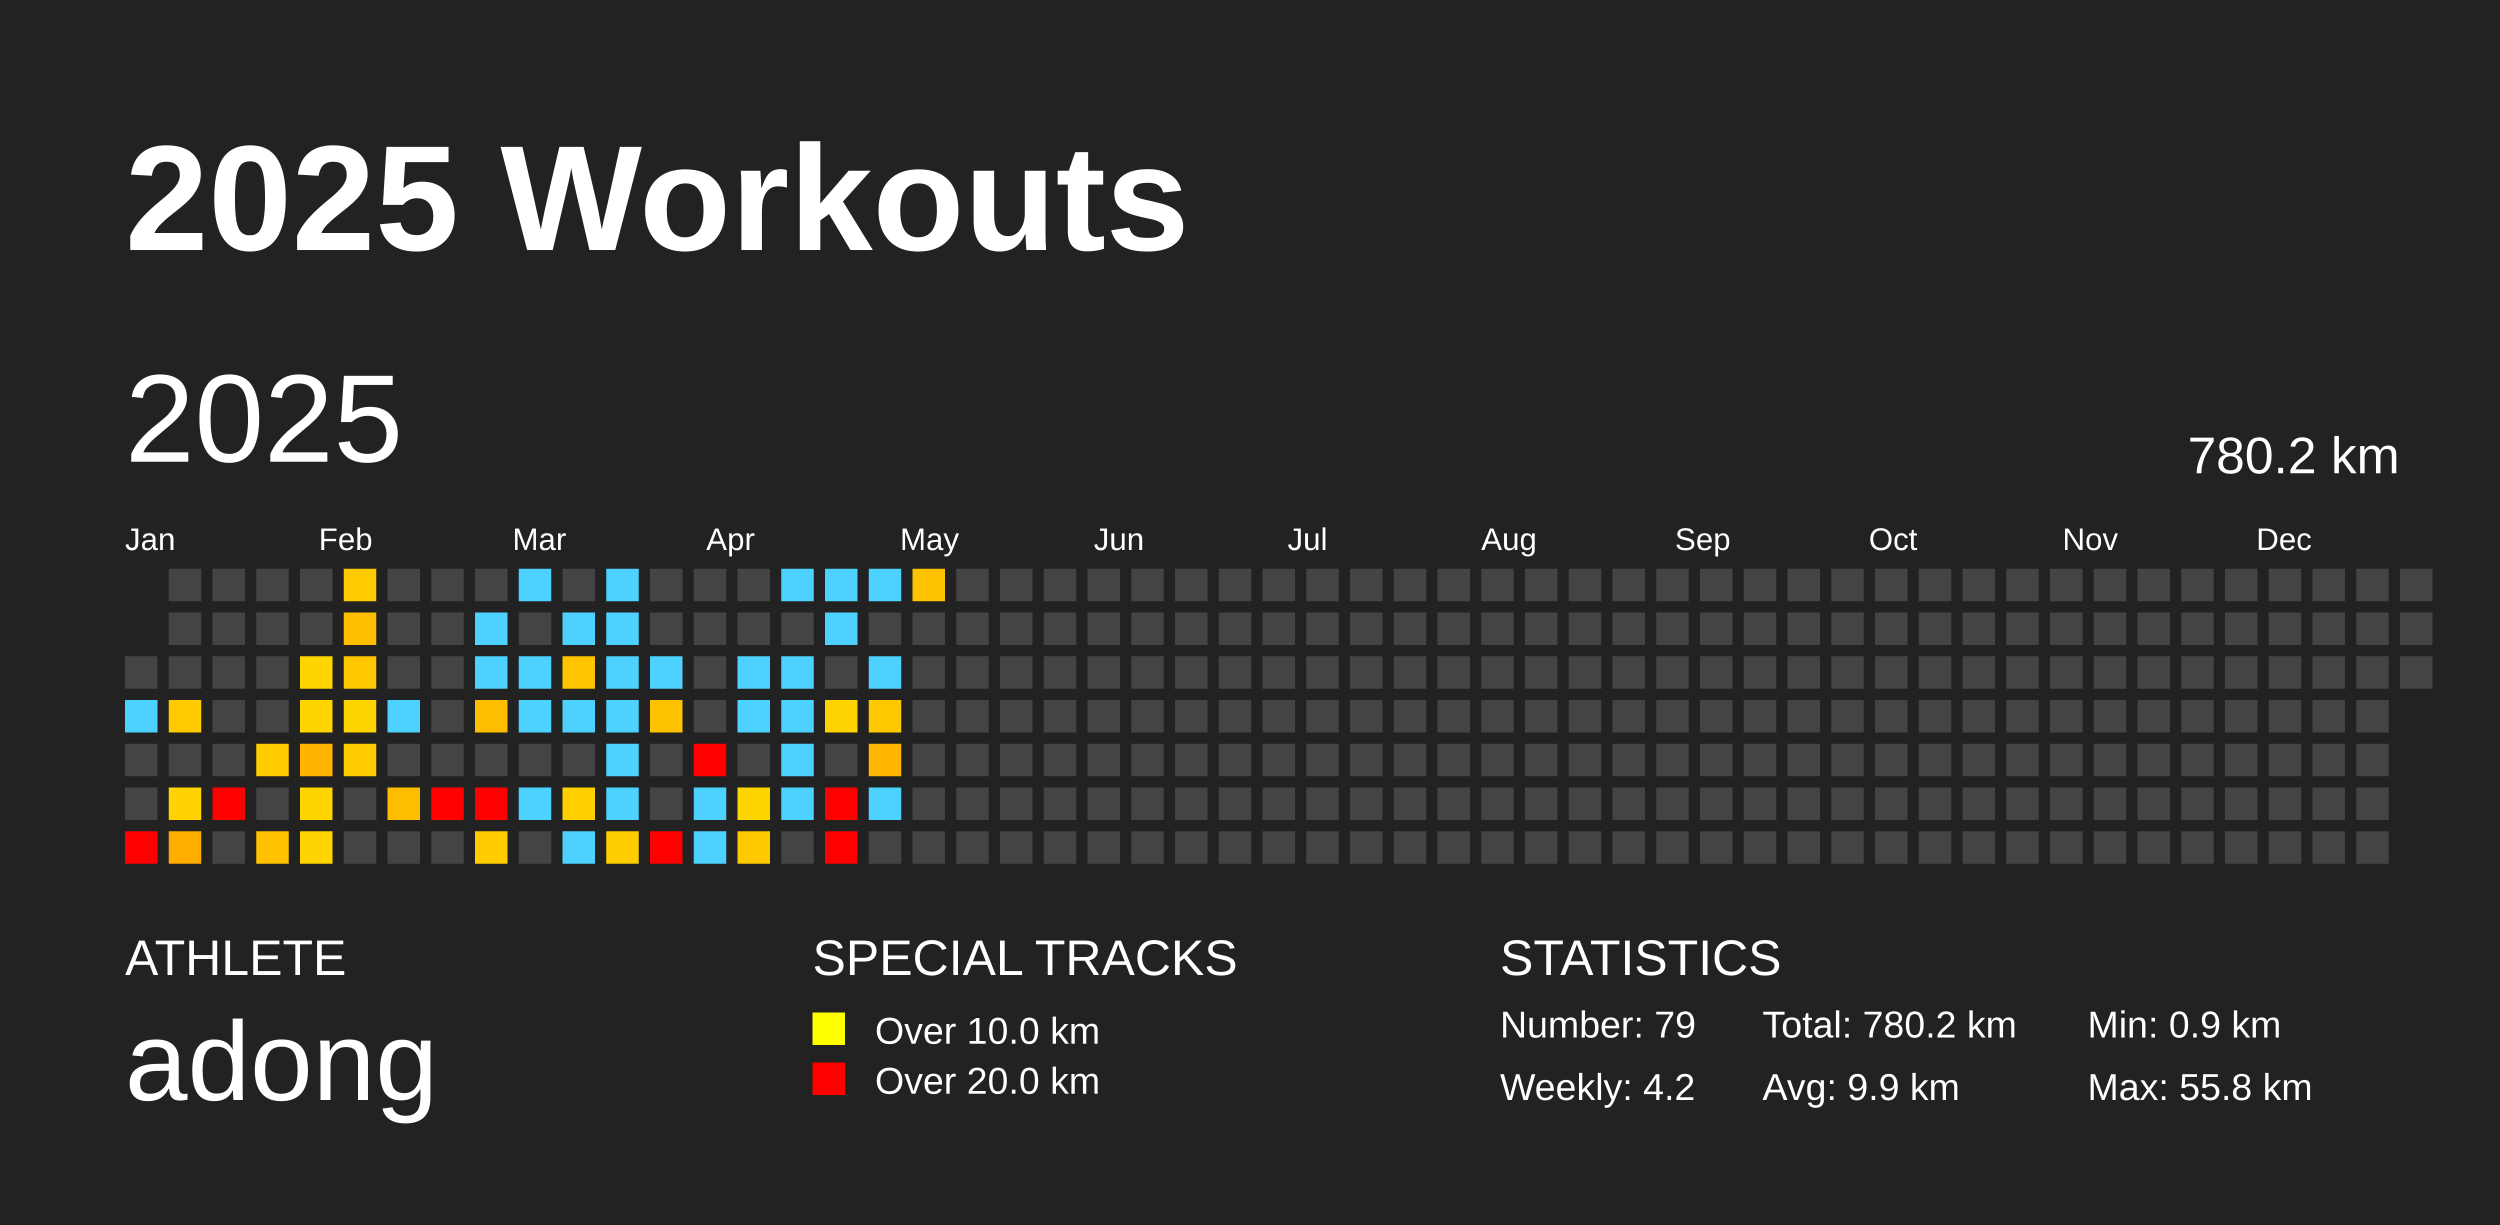
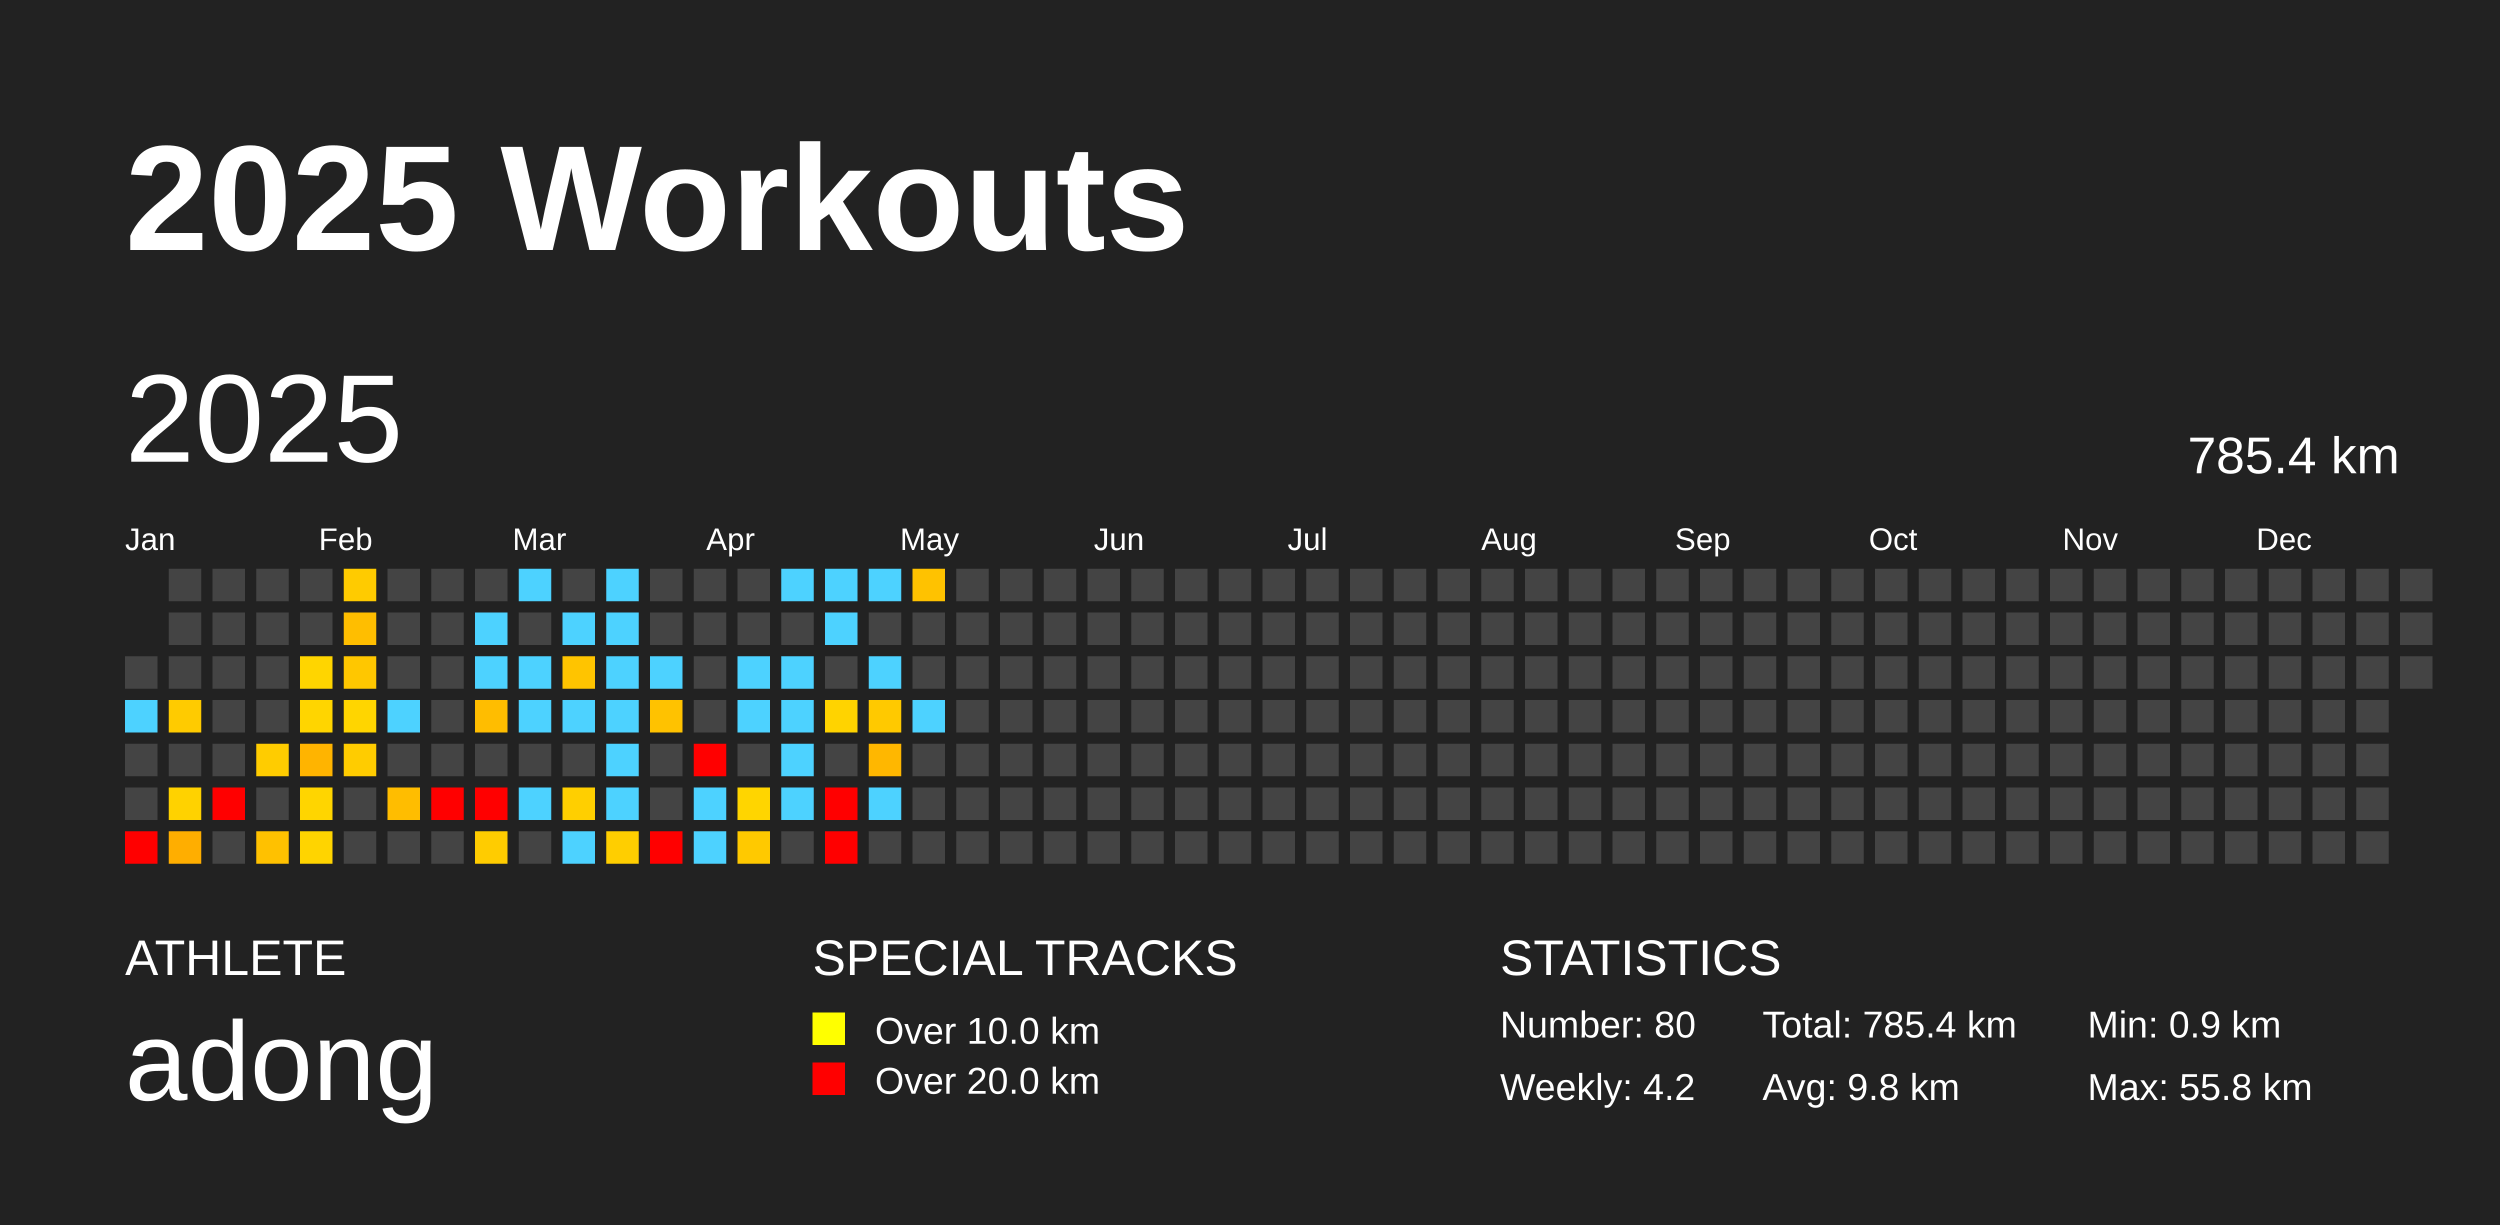
<svg xmlns="http://www.w3.org/2000/svg" baseProfile="full" height="98mm" version="1.1" viewBox="0,0,200,98" width="200mm">
  <defs />
  <rect fill="#222222" height="98" width="200" x="0" y="0" />
  <text fill="#FFFFFF" style="font-size:12px; font-family:Arial; font-weight:bold;" x="10" y="20">2025 Workouts</text>
  <text fill="#FFFFFF" style="font-size:4px; font-family:Arial" x="10" y="78">ATHLETE</text>
  <text fill="#FFFFFF" style="font-size:9px; font-family:Arial" x="10" y="88">adong</text>
  <text fill="#FFFFFF" style="font-size:4px; font-family:Arial" x="65" y="78">SPECIAL TRACKS</text>
  <rect fill="yellow" height="2.6" width="2.6" x="65" y="81" />
  <text fill="#FFFFFF" style="font-size:3px; font-family:Arial" x="70" y="83.5">Over 10.0 km</text>
  <rect fill="red" height="2.6" width="2.6" x="65" y="85" />
  <text fill="#FFFFFF" style="font-size:3px; font-family:Arial" x="70" y="87.5">Over 20.0 km</text>
  <text fill="#FFFFFF" style="font-size:4px; font-family:Arial" x="120" y="78">STATISTICS</text>
-   <text fill="#FFFFFF" style="font-size:3px; font-family:Arial" x="120" y="83">Number: 79</text>
+   <text fill="#FFFFFF" style="font-size:3px; font-family:Arial" x="120" y="83">Number: 80</text>
  <text fill="#FFFFFF" style="font-size:3px; font-family:Arial" x="120" y="88">Weekly: 4.2</text>
-   <text fill="#FFFFFF" style="font-size:3px; font-family:Arial" x="141" y="83">Total: 780.2 km</text>
-   <text fill="#FFFFFF" style="font-size:3px; font-family:Arial" x="141" y="88">Avg: 9.9 km</text>
+   <text fill="#FFFFFF" style="font-size:3px; font-family:Arial" x="141" y="83">Total: 785.4 km</text>
+   <text fill="#FFFFFF" style="font-size:3px; font-family:Arial" x="141" y="88">Avg: 9.8 km</text>
  <text fill="#FFFFFF" style="font-size:3px; font-family:Arial" x="167" y="83">Min: 0.9 km</text>
  <text fill="#FFFFFF" style="font-size:3px; font-family:Arial" x="167" y="88">Max: 55.8 km</text>
  <text dominant-baseline="hanging" fill="#FFFFFF" style="font-size:10.0px; font-family:Arial;" x="10" y="30">2025</text>
-   <text dominant-baseline="hanging" fill="#FFFFFF" style="font-size:4.125px; font-family:Arial;" x="175" y="35">780.2 km</text>
+   <text dominant-baseline="hanging" fill="#FFFFFF" style="font-size:4.125px; font-family:Arial;" x="175" y="35">785.4 km</text>
  <text fill="#FFFFFF" style="font-size:2.5px; font-family:Arial" x="10.0" y="44">Jan</text>
  <text fill="#FFFFFF" style="font-size:2.5px; font-family:Arial" x="25.5" y="44">Feb</text>
  <text fill="#FFFFFF" style="font-size:2.5px; font-family:Arial" x="41.0" y="44">Mar</text>
  <text fill="#FFFFFF" style="font-size:2.5px; font-family:Arial" x="56.5" y="44">Apr</text>
  <text fill="#FFFFFF" style="font-size:2.5px; font-family:Arial" x="72.0" y="44">May</text>
  <text fill="#FFFFFF" style="font-size:2.5px; font-family:Arial" x="87.5" y="44">Jun</text>
  <text fill="#FFFFFF" style="font-size:2.5px; font-family:Arial" x="103.0" y="44">Jul</text>
  <text fill="#FFFFFF" style="font-size:2.5px; font-family:Arial" x="118.5" y="44">Aug</text>
  <text fill="#FFFFFF" style="font-size:2.5px; font-family:Arial" x="134.0" y="44">Sep</text>
  <text fill="#FFFFFF" style="font-size:2.5px; font-family:Arial" x="149.5" y="44">Oct</text>
  <text fill="#FFFFFF" style="font-size:2.5px; font-family:Arial" x="165.0" y="44">Nov</text>
  <text fill="#FFFFFF" style="font-size:2.5px; font-family:Arial" x="180.5" y="44">Dec</text>
  <rect fill="#444444" height="2.6" width="2.6" x="10.0" y="52.5" />
  <rect fill="#4dd2ff" height="2.6" width="2.6" x="10.0" y="56.0" />
  <rect fill="#444444" height="2.6" width="2.6" x="10.0" y="59.5" />
  <rect fill="#444444" height="2.6" width="2.6" x="10.0" y="63.0" />
  <rect fill="red" height="2.6" width="2.6" x="10.0" y="66.5" />
  <rect fill="#444444" height="2.6" width="2.6" x="13.5" y="45.5" />
  <rect fill="#444444" height="2.6" width="2.6" x="13.5" y="49.0" />
  <rect fill="#444444" height="2.6" width="2.6" x="13.5" y="52.5" />
  <rect fill="#ffcb00" height="2.6" width="2.6" x="13.5" y="56.0" />
  <rect fill="#444444" height="2.6" width="2.6" x="13.5" y="59.5" />
  <rect fill="#ffd200" height="2.6" width="2.6" x="13.5" y="63.0" />
  <rect fill="#ffae00" height="2.6" width="2.6" x="13.5" y="66.5" />
  <rect fill="#444444" height="2.6" width="2.6" x="17.0" y="45.5" />
  <rect fill="#444444" height="2.6" width="2.6" x="17.0" y="49.0" />
  <rect fill="#444444" height="2.6" width="2.6" x="17.0" y="52.5" />
  <rect fill="#444444" height="2.6" width="2.6" x="17.0" y="56.0" />
  <rect fill="#444444" height="2.6" width="2.6" x="17.0" y="59.5" />
  <rect fill="red" height="2.6" width="2.6" x="17.0" y="63.0" />
  <rect fill="#444444" height="2.6" width="2.6" x="17.0" y="66.5" />
  <rect fill="#444444" height="2.6" width="2.6" x="20.5" y="45.5" />
  <rect fill="#444444" height="2.6" width="2.6" x="20.5" y="49.0" />
  <rect fill="#444444" height="2.6" width="2.6" x="20.5" y="52.5" />
  <rect fill="#444444" height="2.6" width="2.6" x="20.5" y="56.0" />
  <rect fill="#ffcc00" height="2.6" width="2.6" x="20.5" y="59.5" />
  <rect fill="#444444" height="2.6" width="2.6" x="20.5" y="63.0" />
  <rect fill="#ffc100" height="2.6" width="2.6" x="20.5" y="66.5" />
  <rect fill="#444444" height="2.6" width="2.6" x="24.0" y="45.5" />
  <rect fill="#444444" height="2.6" width="2.6" x="24.0" y="49.0" />
  <rect fill="#ffd500" height="2.6" width="2.6" x="24.0" y="52.5" />
  <rect fill="#ffd500" height="2.6" width="2.6" x="24.0" y="56.0" />
  <rect fill="#ffb400" height="2.6" width="2.6" x="24.0" y="59.5" />
  <rect fill="#ffd500" height="2.6" width="2.6" x="24.0" y="63.0" />
  <rect fill="#ffd400" height="2.6" width="2.6" x="24.0" y="66.5" />
  <rect fill="#ffcb00" height="2.6" width="2.6" x="27.5" y="45.5" />
  <rect fill="#ffbe00" height="2.6" width="2.6" x="27.5" y="49.0" />
  <rect fill="#ffc700" height="2.6" width="2.6" x="27.5" y="52.5" />
  <rect fill="#ffd500" height="2.6" width="2.6" x="27.5" y="56.0" />
  <rect fill="#ffcc00" height="2.6" width="2.6" x="27.5" y="59.5" />
  <rect fill="#444444" height="2.6" width="2.6" x="27.5" y="63.0" />
  <rect fill="#444444" height="2.6" width="2.6" x="27.5" y="66.5" />
  <rect fill="#444444" height="2.6" width="2.6" x="31.0" y="45.5" />
  <rect fill="#444444" height="2.6" width="2.6" x="31.0" y="49.0" />
  <rect fill="#444444" height="2.6" width="2.6" x="31.0" y="52.5" />
  <rect fill="#4dd2ff" height="2.6" width="2.6" x="31.0" y="56.0" />
  <rect fill="#444444" height="2.6" width="2.6" x="31.0" y="59.5" />
  <rect fill="#ffbd00" height="2.6" width="2.6" x="31.0" y="63.0" />
  <rect fill="#444444" height="2.6" width="2.6" x="31.0" y="66.5" />
  <rect fill="#444444" height="2.6" width="2.6" x="34.5" y="45.5" />
  <rect fill="#444444" height="2.6" width="2.6" x="34.5" y="49.0" />
  <rect fill="#444444" height="2.6" width="2.6" x="34.5" y="52.5" />
  <rect fill="#444444" height="2.6" width="2.6" x="34.5" y="56.0" />
  <rect fill="#444444" height="2.6" width="2.6" x="34.5" y="59.5" />
  <rect fill="red" height="2.6" width="2.6" x="34.5" y="63.0" />
  <rect fill="#444444" height="2.6" width="2.6" x="34.5" y="66.5" />
  <rect fill="#444444" height="2.6" width="2.6" x="38.0" y="45.5" />
  <rect fill="#4dd2ff" height="2.6" width="2.6" x="38.0" y="49.0" />
  <rect fill="#4dd2ff" height="2.6" width="2.6" x="38.0" y="52.5" />
  <rect fill="#ffbd00" height="2.6" width="2.6" x="38.0" y="56.0" />
  <rect fill="#444444" height="2.6" width="2.6" x="38.0" y="59.5" />
  <rect fill="red" height="2.6" width="2.6" x="38.0" y="63.0" />
  <rect fill="#ffcc00" height="2.6" width="2.6" x="38.0" y="66.5" />
  <rect fill="#4dd2ff" height="2.6" width="2.6" x="41.5" y="45.5" />
  <rect fill="#444444" height="2.6" width="2.6" x="41.5" y="49.0" />
  <rect fill="#4dd2ff" height="2.6" width="2.6" x="41.5" y="52.5" />
  <rect fill="#4dd2ff" height="2.6" width="2.6" x="41.5" y="56.0" />
  <rect fill="#444444" height="2.6" width="2.6" x="41.5" y="59.5" />
  <rect fill="#4dd2ff" height="2.6" width="2.6" x="41.5" y="63.0" />
  <rect fill="#444444" height="2.6" width="2.6" x="41.5" y="66.5" />
  <rect fill="#444444" height="2.6" width="2.6" x="45.0" y="45.5" />
  <rect fill="#4dd2ff" height="2.6" width="2.6" x="45.0" y="49.0" />
  <rect fill="#ffc400" height="2.6" width="2.6" x="45.0" y="52.5" />
  <rect fill="#4dd2ff" height="2.6" width="2.6" x="45.0" y="56.0" />
  <rect fill="#444444" height="2.6" width="2.6" x="45.0" y="59.5" />
  <rect fill="#ffcf00" height="2.6" width="2.6" x="45.0" y="63.0" />
  <rect fill="#4dd2ff" height="2.6" width="2.6" x="45.0" y="66.5" />
  <rect fill="#4dd2ff" height="2.6" width="2.6" x="48.5" y="45.5" />
  <rect fill="#4dd2ff" height="2.6" width="2.6" x="48.5" y="49.0" />
  <rect fill="#4dd2ff" height="2.6" width="2.6" x="48.5" y="52.5" />
  <rect fill="#4dd2ff" height="2.6" width="2.6" x="48.5" y="56.0" />
  <rect fill="#4dd2ff" height="2.6" width="2.6" x="48.5" y="59.5" />
  <rect fill="#4dd2ff" height="2.6" width="2.6" x="48.5" y="63.0" />
  <rect fill="#ffce00" height="2.6" width="2.6" x="48.5" y="66.5" />
  <rect fill="#444444" height="2.6" width="2.6" x="52.0" y="45.5" />
  <rect fill="#444444" height="2.6" width="2.6" x="52.0" y="49.0" />
  <rect fill="#4dd2ff" height="2.6" width="2.6" x="52.0" y="52.5" />
  <rect fill="#ffc200" height="2.6" width="2.6" x="52.0" y="56.0" />
  <rect fill="#444444" height="2.6" width="2.6" x="52.0" y="59.5" />
  <rect fill="#444444" height="2.6" width="2.6" x="52.0" y="63.0" />
  <rect fill="red" height="2.6" width="2.6" x="52.0" y="66.5" />
  <rect fill="#444444" height="2.6" width="2.6" x="55.5" y="45.5" />
  <rect fill="#444444" height="2.6" width="2.6" x="55.5" y="49.0" />
  <rect fill="#444444" height="2.6" width="2.6" x="55.5" y="52.5" />
  <rect fill="#444444" height="2.6" width="2.6" x="55.5" y="56.0" />
  <rect fill="red" height="2.6" width="2.6" x="55.5" y="59.5" />
  <rect fill="#4dd2ff" height="2.6" width="2.6" x="55.5" y="63.0" />
  <rect fill="#4dd2ff" height="2.6" width="2.6" x="55.5" y="66.5" />
  <rect fill="#444444" height="2.6" width="2.6" x="59.0" y="45.5" />
  <rect fill="#444444" height="2.6" width="2.6" x="59.0" y="49.0" />
  <rect fill="#4dd2ff" height="2.6" width="2.6" x="59.0" y="52.5" />
  <rect fill="#4dd2ff" height="2.6" width="2.6" x="59.0" y="56.0" />
  <rect fill="#444444" height="2.6" width="2.6" x="59.0" y="59.5" />
  <rect fill="#ffd500" height="2.6" width="2.6" x="59.0" y="63.0" />
  <rect fill="#ffc900" height="2.6" width="2.6" x="59.0" y="66.5" />
  <rect fill="#4dd2ff" height="2.6" width="2.6" x="62.5" y="45.5" />
  <rect fill="#444444" height="2.6" width="2.6" x="62.5" y="49.0" />
  <rect fill="#4dd2ff" height="2.6" width="2.6" x="62.5" y="52.5" />
  <rect fill="#4dd2ff" height="2.6" width="2.6" x="62.5" y="56.0" />
  <rect fill="#4dd2ff" height="2.6" width="2.6" x="62.5" y="59.5" />
  <rect fill="#4dd2ff" height="2.6" width="2.6" x="62.5" y="63.0" />
  <rect fill="#444444" height="2.6" width="2.6" x="62.5" y="66.5" />
  <rect fill="#4dd2ff" height="2.6" width="2.6" x="66.0" y="45.5" />
  <rect fill="#4dd2ff" height="2.6" width="2.6" x="66.0" y="49.0" />
  <rect fill="#444444" height="2.6" width="2.6" x="66.0" y="52.5" />
  <rect fill="#ffd300" height="2.6" width="2.6" x="66.0" y="56.0" />
  <rect fill="#444444" height="2.6" width="2.6" x="66.0" y="59.5" />
  <rect fill="red" height="2.6" width="2.6" x="66.0" y="63.0" />
  <rect fill="red" height="2.6" width="2.6" x="66.0" y="66.5" />
  <rect fill="#4dd2ff" height="2.6" width="2.6" x="69.5" y="45.5" />
  <rect fill="#444444" height="2.6" width="2.6" x="69.5" y="49.0" />
  <rect fill="#4dd2ff" height="2.6" width="2.6" x="69.5" y="52.5" />
  <rect fill="#ffc900" height="2.6" width="2.6" x="69.5" y="56.0" />
  <rect fill="#ffb700" height="2.6" width="2.6" x="69.5" y="59.5" />
  <rect fill="#4dd2ff" height="2.6" width="2.6" x="69.5" y="63.0" />
  <rect fill="#444444" height="2.6" width="2.6" x="69.5" y="66.5" />
  <rect fill="#ffc200" height="2.6" width="2.6" x="73.0" y="45.5" />
  <rect fill="#444444" height="2.6" width="2.6" x="73.0" y="49.0" />
  <rect fill="#444444" height="2.6" width="2.6" x="73.0" y="52.5" />
-   <rect fill="#444444" height="2.6" width="2.6" x="73.0" y="56.0" />
+   <rect fill="#4dd2ff" height="2.6" width="2.6" x="73.0" y="56.0" />
  <rect fill="#444444" height="2.6" width="2.6" x="73.0" y="59.5" />
  <rect fill="#444444" height="2.6" width="2.6" x="73.0" y="63.0" />
  <rect fill="#444444" height="2.6" width="2.6" x="73.0" y="66.5" />
  <rect fill="#444444" height="2.6" width="2.6" x="76.5" y="45.5" />
  <rect fill="#444444" height="2.6" width="2.6" x="76.5" y="49.0" />
  <rect fill="#444444" height="2.6" width="2.6" x="76.5" y="52.5" />
  <rect fill="#444444" height="2.6" width="2.6" x="76.5" y="56.0" />
  <rect fill="#444444" height="2.6" width="2.6" x="76.5" y="59.5" />
  <rect fill="#444444" height="2.6" width="2.6" x="76.5" y="63.0" />
  <rect fill="#444444" height="2.6" width="2.6" x="76.5" y="66.5" />
  <rect fill="#444444" height="2.6" width="2.6" x="80.0" y="45.5" />
  <rect fill="#444444" height="2.6" width="2.6" x="80.0" y="49.0" />
  <rect fill="#444444" height="2.6" width="2.6" x="80.0" y="52.5" />
  <rect fill="#444444" height="2.6" width="2.6" x="80.0" y="56.0" />
  <rect fill="#444444" height="2.6" width="2.6" x="80.0" y="59.5" />
  <rect fill="#444444" height="2.6" width="2.6" x="80.0" y="63.0" />
  <rect fill="#444444" height="2.6" width="2.6" x="80.0" y="66.5" />
  <rect fill="#444444" height="2.6" width="2.6" x="83.5" y="45.5" />
  <rect fill="#444444" height="2.6" width="2.6" x="83.5" y="49.0" />
  <rect fill="#444444" height="2.6" width="2.6" x="83.5" y="52.5" />
  <rect fill="#444444" height="2.6" width="2.6" x="83.5" y="56.0" />
  <rect fill="#444444" height="2.6" width="2.6" x="83.5" y="59.5" />
  <rect fill="#444444" height="2.6" width="2.6" x="83.5" y="63.0" />
  <rect fill="#444444" height="2.6" width="2.6" x="83.5" y="66.5" />
  <rect fill="#444444" height="2.6" width="2.6" x="87.0" y="45.5" />
  <rect fill="#444444" height="2.6" width="2.6" x="87.0" y="49.0" />
  <rect fill="#444444" height="2.6" width="2.6" x="87.0" y="52.5" />
  <rect fill="#444444" height="2.6" width="2.6" x="87.0" y="56.0" />
  <rect fill="#444444" height="2.6" width="2.6" x="87.0" y="59.5" />
  <rect fill="#444444" height="2.6" width="2.6" x="87.0" y="63.0" />
  <rect fill="#444444" height="2.6" width="2.6" x="87.0" y="66.5" />
  <rect fill="#444444" height="2.6" width="2.6" x="90.5" y="45.5" />
  <rect fill="#444444" height="2.6" width="2.6" x="90.5" y="49.0" />
  <rect fill="#444444" height="2.6" width="2.6" x="90.5" y="52.5" />
  <rect fill="#444444" height="2.6" width="2.6" x="90.5" y="56.0" />
  <rect fill="#444444" height="2.6" width="2.6" x="90.5" y="59.5" />
  <rect fill="#444444" height="2.6" width="2.6" x="90.5" y="63.0" />
  <rect fill="#444444" height="2.6" width="2.6" x="90.5" y="66.5" />
  <rect fill="#444444" height="2.6" width="2.6" x="94.0" y="45.5" />
  <rect fill="#444444" height="2.6" width="2.6" x="94.0" y="49.0" />
  <rect fill="#444444" height="2.6" width="2.6" x="94.0" y="52.5" />
  <rect fill="#444444" height="2.6" width="2.6" x="94.0" y="56.0" />
  <rect fill="#444444" height="2.6" width="2.6" x="94.0" y="59.5" />
  <rect fill="#444444" height="2.6" width="2.6" x="94.0" y="63.0" />
  <rect fill="#444444" height="2.6" width="2.6" x="94.0" y="66.5" />
  <rect fill="#444444" height="2.6" width="2.6" x="97.5" y="45.5" />
  <rect fill="#444444" height="2.6" width="2.6" x="97.5" y="49.0" />
  <rect fill="#444444" height="2.6" width="2.6" x="97.5" y="52.5" />
  <rect fill="#444444" height="2.6" width="2.6" x="97.5" y="56.0" />
  <rect fill="#444444" height="2.6" width="2.6" x="97.5" y="59.5" />
  <rect fill="#444444" height="2.6" width="2.6" x="97.5" y="63.0" />
  <rect fill="#444444" height="2.6" width="2.6" x="97.5" y="66.5" />
  <rect fill="#444444" height="2.6" width="2.6" x="101.0" y="45.5" />
  <rect fill="#444444" height="2.6" width="2.6" x="101.0" y="49.0" />
  <rect fill="#444444" height="2.6" width="2.6" x="101.0" y="52.5" />
  <rect fill="#444444" height="2.6" width="2.6" x="101.0" y="56.0" />
  <rect fill="#444444" height="2.6" width="2.6" x="101.0" y="59.5" />
  <rect fill="#444444" height="2.6" width="2.6" x="101.0" y="63.0" />
  <rect fill="#444444" height="2.6" width="2.6" x="101.0" y="66.5" />
  <rect fill="#444444" height="2.6" width="2.6" x="104.5" y="45.5" />
  <rect fill="#444444" height="2.6" width="2.6" x="104.5" y="49.0" />
  <rect fill="#444444" height="2.6" width="2.6" x="104.5" y="52.5" />
  <rect fill="#444444" height="2.6" width="2.6" x="104.5" y="56.0" />
  <rect fill="#444444" height="2.6" width="2.6" x="104.5" y="59.5" />
  <rect fill="#444444" height="2.6" width="2.6" x="104.5" y="63.0" />
  <rect fill="#444444" height="2.6" width="2.6" x="104.5" y="66.5" />
  <rect fill="#444444" height="2.6" width="2.6" x="108.0" y="45.5" />
  <rect fill="#444444" height="2.6" width="2.6" x="108.0" y="49.0" />
  <rect fill="#444444" height="2.6" width="2.6" x="108.0" y="52.5" />
  <rect fill="#444444" height="2.6" width="2.6" x="108.0" y="56.0" />
  <rect fill="#444444" height="2.6" width="2.6" x="108.0" y="59.5" />
  <rect fill="#444444" height="2.6" width="2.6" x="108.0" y="63.0" />
  <rect fill="#444444" height="2.6" width="2.6" x="108.0" y="66.5" />
  <rect fill="#444444" height="2.6" width="2.6" x="111.5" y="45.5" />
  <rect fill="#444444" height="2.6" width="2.6" x="111.5" y="49.0" />
  <rect fill="#444444" height="2.6" width="2.6" x="111.5" y="52.5" />
  <rect fill="#444444" height="2.6" width="2.6" x="111.5" y="56.0" />
  <rect fill="#444444" height="2.6" width="2.6" x="111.5" y="59.5" />
  <rect fill="#444444" height="2.6" width="2.6" x="111.5" y="63.0" />
  <rect fill="#444444" height="2.6" width="2.6" x="111.5" y="66.5" />
  <rect fill="#444444" height="2.6" width="2.6" x="115.0" y="45.5" />
  <rect fill="#444444" height="2.6" width="2.6" x="115.0" y="49.0" />
  <rect fill="#444444" height="2.6" width="2.6" x="115.0" y="52.5" />
  <rect fill="#444444" height="2.6" width="2.6" x="115.0" y="56.0" />
  <rect fill="#444444" height="2.6" width="2.6" x="115.0" y="59.5" />
  <rect fill="#444444" height="2.6" width="2.6" x="115.0" y="63.0" />
  <rect fill="#444444" height="2.6" width="2.6" x="115.0" y="66.5" />
  <rect fill="#444444" height="2.6" width="2.6" x="118.5" y="45.5" />
  <rect fill="#444444" height="2.6" width="2.6" x="118.5" y="49.0" />
  <rect fill="#444444" height="2.6" width="2.6" x="118.5" y="52.5" />
  <rect fill="#444444" height="2.6" width="2.6" x="118.5" y="56.0" />
  <rect fill="#444444" height="2.6" width="2.6" x="118.5" y="59.5" />
  <rect fill="#444444" height="2.6" width="2.6" x="118.5" y="63.0" />
  <rect fill="#444444" height="2.6" width="2.6" x="118.5" y="66.5" />
  <rect fill="#444444" height="2.6" width="2.6" x="122.0" y="45.5" />
  <rect fill="#444444" height="2.6" width="2.6" x="122.0" y="49.0" />
  <rect fill="#444444" height="2.6" width="2.6" x="122.0" y="52.5" />
  <rect fill="#444444" height="2.6" width="2.6" x="122.0" y="56.0" />
  <rect fill="#444444" height="2.6" width="2.6" x="122.0" y="59.5" />
  <rect fill="#444444" height="2.6" width="2.6" x="122.0" y="63.0" />
  <rect fill="#444444" height="2.6" width="2.6" x="122.0" y="66.5" />
  <rect fill="#444444" height="2.6" width="2.6" x="125.5" y="45.5" />
  <rect fill="#444444" height="2.6" width="2.6" x="125.5" y="49.0" />
  <rect fill="#444444" height="2.6" width="2.6" x="125.5" y="52.5" />
  <rect fill="#444444" height="2.6" width="2.6" x="125.5" y="56.0" />
  <rect fill="#444444" height="2.6" width="2.6" x="125.5" y="59.5" />
  <rect fill="#444444" height="2.6" width="2.6" x="125.5" y="63.0" />
  <rect fill="#444444" height="2.6" width="2.6" x="125.5" y="66.5" />
  <rect fill="#444444" height="2.6" width="2.6" x="129.0" y="45.5" />
  <rect fill="#444444" height="2.6" width="2.6" x="129.0" y="49.0" />
  <rect fill="#444444" height="2.6" width="2.6" x="129.0" y="52.5" />
  <rect fill="#444444" height="2.6" width="2.6" x="129.0" y="56.0" />
  <rect fill="#444444" height="2.6" width="2.6" x="129.0" y="59.5" />
  <rect fill="#444444" height="2.6" width="2.6" x="129.0" y="63.0" />
  <rect fill="#444444" height="2.6" width="2.6" x="129.0" y="66.5" />
  <rect fill="#444444" height="2.6" width="2.6" x="132.5" y="45.5" />
  <rect fill="#444444" height="2.6" width="2.6" x="132.5" y="49.0" />
  <rect fill="#444444" height="2.6" width="2.6" x="132.5" y="52.5" />
  <rect fill="#444444" height="2.6" width="2.6" x="132.5" y="56.0" />
  <rect fill="#444444" height="2.6" width="2.6" x="132.5" y="59.5" />
  <rect fill="#444444" height="2.6" width="2.6" x="132.5" y="63.0" />
  <rect fill="#444444" height="2.6" width="2.6" x="132.5" y="66.5" />
  <rect fill="#444444" height="2.6" width="2.6" x="136.0" y="45.5" />
  <rect fill="#444444" height="2.6" width="2.6" x="136.0" y="49.0" />
  <rect fill="#444444" height="2.6" width="2.6" x="136.0" y="52.5" />
  <rect fill="#444444" height="2.6" width="2.6" x="136.0" y="56.0" />
  <rect fill="#444444" height="2.6" width="2.6" x="136.0" y="59.5" />
  <rect fill="#444444" height="2.6" width="2.6" x="136.0" y="63.0" />
  <rect fill="#444444" height="2.6" width="2.6" x="136.0" y="66.5" />
  <rect fill="#444444" height="2.6" width="2.6" x="139.5" y="45.5" />
  <rect fill="#444444" height="2.6" width="2.6" x="139.5" y="49.0" />
  <rect fill="#444444" height="2.6" width="2.6" x="139.5" y="52.5" />
  <rect fill="#444444" height="2.6" width="2.6" x="139.5" y="56.0" />
  <rect fill="#444444" height="2.6" width="2.6" x="139.5" y="59.5" />
  <rect fill="#444444" height="2.6" width="2.6" x="139.5" y="63.0" />
  <rect fill="#444444" height="2.6" width="2.6" x="139.5" y="66.5" />
  <rect fill="#444444" height="2.6" width="2.6" x="143.0" y="45.5" />
  <rect fill="#444444" height="2.6" width="2.6" x="143.0" y="49.0" />
  <rect fill="#444444" height="2.6" width="2.6" x="143.0" y="52.5" />
  <rect fill="#444444" height="2.6" width="2.6" x="143.0" y="56.0" />
  <rect fill="#444444" height="2.6" width="2.6" x="143.0" y="59.5" />
  <rect fill="#444444" height="2.6" width="2.6" x="143.0" y="63.0" />
  <rect fill="#444444" height="2.6" width="2.6" x="143.0" y="66.5" />
  <rect fill="#444444" height="2.6" width="2.6" x="146.5" y="45.5" />
  <rect fill="#444444" height="2.6" width="2.6" x="146.5" y="49.0" />
  <rect fill="#444444" height="2.6" width="2.6" x="146.5" y="52.5" />
  <rect fill="#444444" height="2.6" width="2.6" x="146.5" y="56.0" />
  <rect fill="#444444" height="2.6" width="2.6" x="146.5" y="59.5" />
  <rect fill="#444444" height="2.6" width="2.6" x="146.5" y="63.0" />
  <rect fill="#444444" height="2.6" width="2.6" x="146.5" y="66.5" />
  <rect fill="#444444" height="2.6" width="2.6" x="150.0" y="45.5" />
  <rect fill="#444444" height="2.6" width="2.6" x="150.0" y="49.0" />
  <rect fill="#444444" height="2.6" width="2.6" x="150.0" y="52.5" />
  <rect fill="#444444" height="2.6" width="2.6" x="150.0" y="56.0" />
  <rect fill="#444444" height="2.6" width="2.6" x="150.0" y="59.5" />
  <rect fill="#444444" height="2.6" width="2.6" x="150.0" y="63.0" />
  <rect fill="#444444" height="2.6" width="2.6" x="150.0" y="66.5" />
  <rect fill="#444444" height="2.6" width="2.6" x="153.5" y="45.5" />
  <rect fill="#444444" height="2.6" width="2.6" x="153.5" y="49.0" />
  <rect fill="#444444" height="2.6" width="2.6" x="153.5" y="52.5" />
  <rect fill="#444444" height="2.6" width="2.6" x="153.5" y="56.0" />
  <rect fill="#444444" height="2.6" width="2.6" x="153.5" y="59.5" />
  <rect fill="#444444" height="2.6" width="2.6" x="153.5" y="63.0" />
  <rect fill="#444444" height="2.6" width="2.6" x="153.5" y="66.5" />
  <rect fill="#444444" height="2.6" width="2.6" x="157.0" y="45.5" />
  <rect fill="#444444" height="2.6" width="2.6" x="157.0" y="49.0" />
  <rect fill="#444444" height="2.6" width="2.6" x="157.0" y="52.5" />
  <rect fill="#444444" height="2.6" width="2.6" x="157.0" y="56.0" />
  <rect fill="#444444" height="2.6" width="2.6" x="157.0" y="59.5" />
  <rect fill="#444444" height="2.6" width="2.6" x="157.0" y="63.0" />
  <rect fill="#444444" height="2.6" width="2.6" x="157.0" y="66.5" />
  <rect fill="#444444" height="2.6" width="2.6" x="160.5" y="45.5" />
  <rect fill="#444444" height="2.6" width="2.6" x="160.5" y="49.0" />
  <rect fill="#444444" height="2.6" width="2.6" x="160.5" y="52.5" />
  <rect fill="#444444" height="2.6" width="2.6" x="160.5" y="56.0" />
  <rect fill="#444444" height="2.6" width="2.6" x="160.5" y="59.5" />
  <rect fill="#444444" height="2.6" width="2.6" x="160.5" y="63.0" />
  <rect fill="#444444" height="2.6" width="2.6" x="160.5" y="66.5" />
  <rect fill="#444444" height="2.6" width="2.6" x="164.0" y="45.5" />
  <rect fill="#444444" height="2.6" width="2.6" x="164.0" y="49.0" />
  <rect fill="#444444" height="2.6" width="2.6" x="164.0" y="52.5" />
  <rect fill="#444444" height="2.6" width="2.6" x="164.0" y="56.0" />
  <rect fill="#444444" height="2.6" width="2.6" x="164.0" y="59.5" />
  <rect fill="#444444" height="2.6" width="2.6" x="164.0" y="63.0" />
  <rect fill="#444444" height="2.6" width="2.6" x="164.0" y="66.5" />
  <rect fill="#444444" height="2.6" width="2.6" x="167.5" y="45.5" />
  <rect fill="#444444" height="2.6" width="2.6" x="167.5" y="49.0" />
  <rect fill="#444444" height="2.6" width="2.6" x="167.5" y="52.5" />
  <rect fill="#444444" height="2.6" width="2.6" x="167.5" y="56.0" />
  <rect fill="#444444" height="2.6" width="2.6" x="167.5" y="59.5" />
  <rect fill="#444444" height="2.6" width="2.6" x="167.5" y="63.0" />
  <rect fill="#444444" height="2.6" width="2.6" x="167.5" y="66.5" />
  <rect fill="#444444" height="2.6" width="2.6" x="171.0" y="45.5" />
  <rect fill="#444444" height="2.6" width="2.6" x="171.0" y="49.0" />
  <rect fill="#444444" height="2.6" width="2.6" x="171.0" y="52.5" />
  <rect fill="#444444" height="2.6" width="2.6" x="171.0" y="56.0" />
  <rect fill="#444444" height="2.6" width="2.6" x="171.0" y="59.5" />
  <rect fill="#444444" height="2.6" width="2.6" x="171.0" y="63.0" />
  <rect fill="#444444" height="2.6" width="2.6" x="171.0" y="66.5" />
  <rect fill="#444444" height="2.6" width="2.6" x="174.5" y="45.5" />
  <rect fill="#444444" height="2.6" width="2.6" x="174.5" y="49.0" />
  <rect fill="#444444" height="2.6" width="2.6" x="174.5" y="52.5" />
  <rect fill="#444444" height="2.6" width="2.6" x="174.5" y="56.0" />
  <rect fill="#444444" height="2.6" width="2.6" x="174.5" y="59.5" />
  <rect fill="#444444" height="2.6" width="2.6" x="174.5" y="63.0" />
  <rect fill="#444444" height="2.6" width="2.6" x="174.5" y="66.5" />
  <rect fill="#444444" height="2.6" width="2.6" x="178.0" y="45.5" />
  <rect fill="#444444" height="2.6" width="2.6" x="178.0" y="49.0" />
  <rect fill="#444444" height="2.6" width="2.6" x="178.0" y="52.5" />
  <rect fill="#444444" height="2.6" width="2.6" x="178.0" y="56.0" />
  <rect fill="#444444" height="2.6" width="2.6" x="178.0" y="59.5" />
  <rect fill="#444444" height="2.6" width="2.6" x="178.0" y="63.0" />
  <rect fill="#444444" height="2.6" width="2.6" x="178.0" y="66.5" />
  <rect fill="#444444" height="2.6" width="2.6" x="181.5" y="45.5" />
  <rect fill="#444444" height="2.6" width="2.6" x="181.5" y="49.0" />
  <rect fill="#444444" height="2.6" width="2.6" x="181.5" y="52.5" />
  <rect fill="#444444" height="2.6" width="2.6" x="181.5" y="56.0" />
  <rect fill="#444444" height="2.6" width="2.6" x="181.5" y="59.5" />
  <rect fill="#444444" height="2.6" width="2.6" x="181.5" y="63.0" />
  <rect fill="#444444" height="2.6" width="2.6" x="181.5" y="66.5" />
  <rect fill="#444444" height="2.6" width="2.6" x="185.0" y="45.5" />
  <rect fill="#444444" height="2.6" width="2.6" x="185.0" y="49.0" />
  <rect fill="#444444" height="2.6" width="2.6" x="185.0" y="52.5" />
  <rect fill="#444444" height="2.6" width="2.6" x="185.0" y="56.0" />
  <rect fill="#444444" height="2.6" width="2.6" x="185.0" y="59.5" />
  <rect fill="#444444" height="2.6" width="2.6" x="185.0" y="63.0" />
  <rect fill="#444444" height="2.6" width="2.6" x="185.0" y="66.5" />
  <rect fill="#444444" height="2.6" width="2.6" x="188.5" y="45.5" />
  <rect fill="#444444" height="2.6" width="2.6" x="188.5" y="49.0" />
  <rect fill="#444444" height="2.6" width="2.6" x="188.5" y="52.5" />
  <rect fill="#444444" height="2.6" width="2.6" x="188.5" y="56.0" />
  <rect fill="#444444" height="2.6" width="2.6" x="188.5" y="59.5" />
  <rect fill="#444444" height="2.6" width="2.6" x="188.5" y="63.0" />
  <rect fill="#444444" height="2.6" width="2.6" x="188.5" y="66.5" />
  <rect fill="#444444" height="2.6" width="2.6" x="192.0" y="45.5" />
  <rect fill="#444444" height="2.6" width="2.6" x="192.0" y="49.0" />
  <rect fill="#444444" height="2.6" width="2.6" x="192.0" y="52.5" />
</svg>
